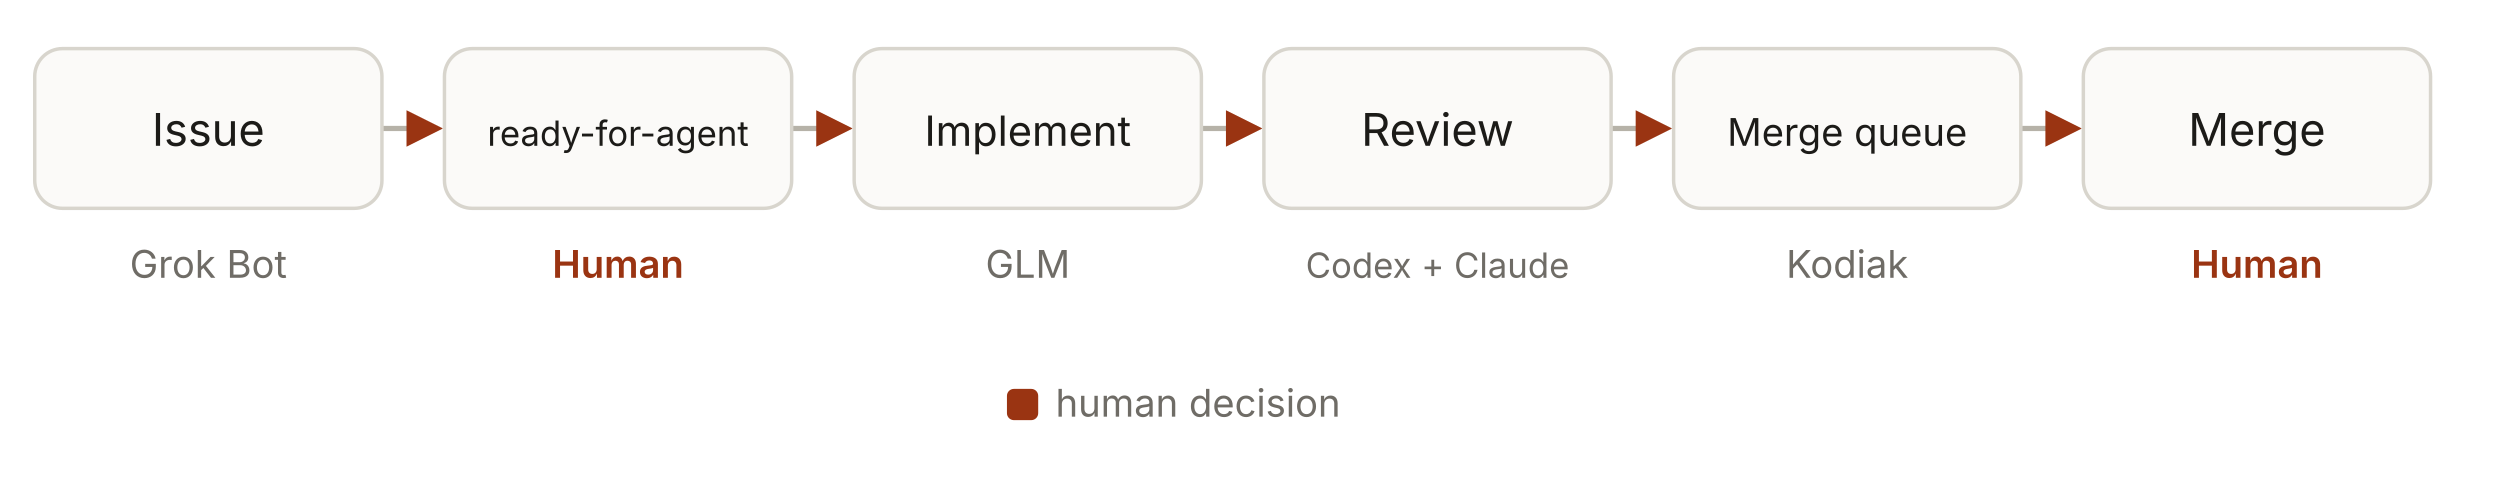
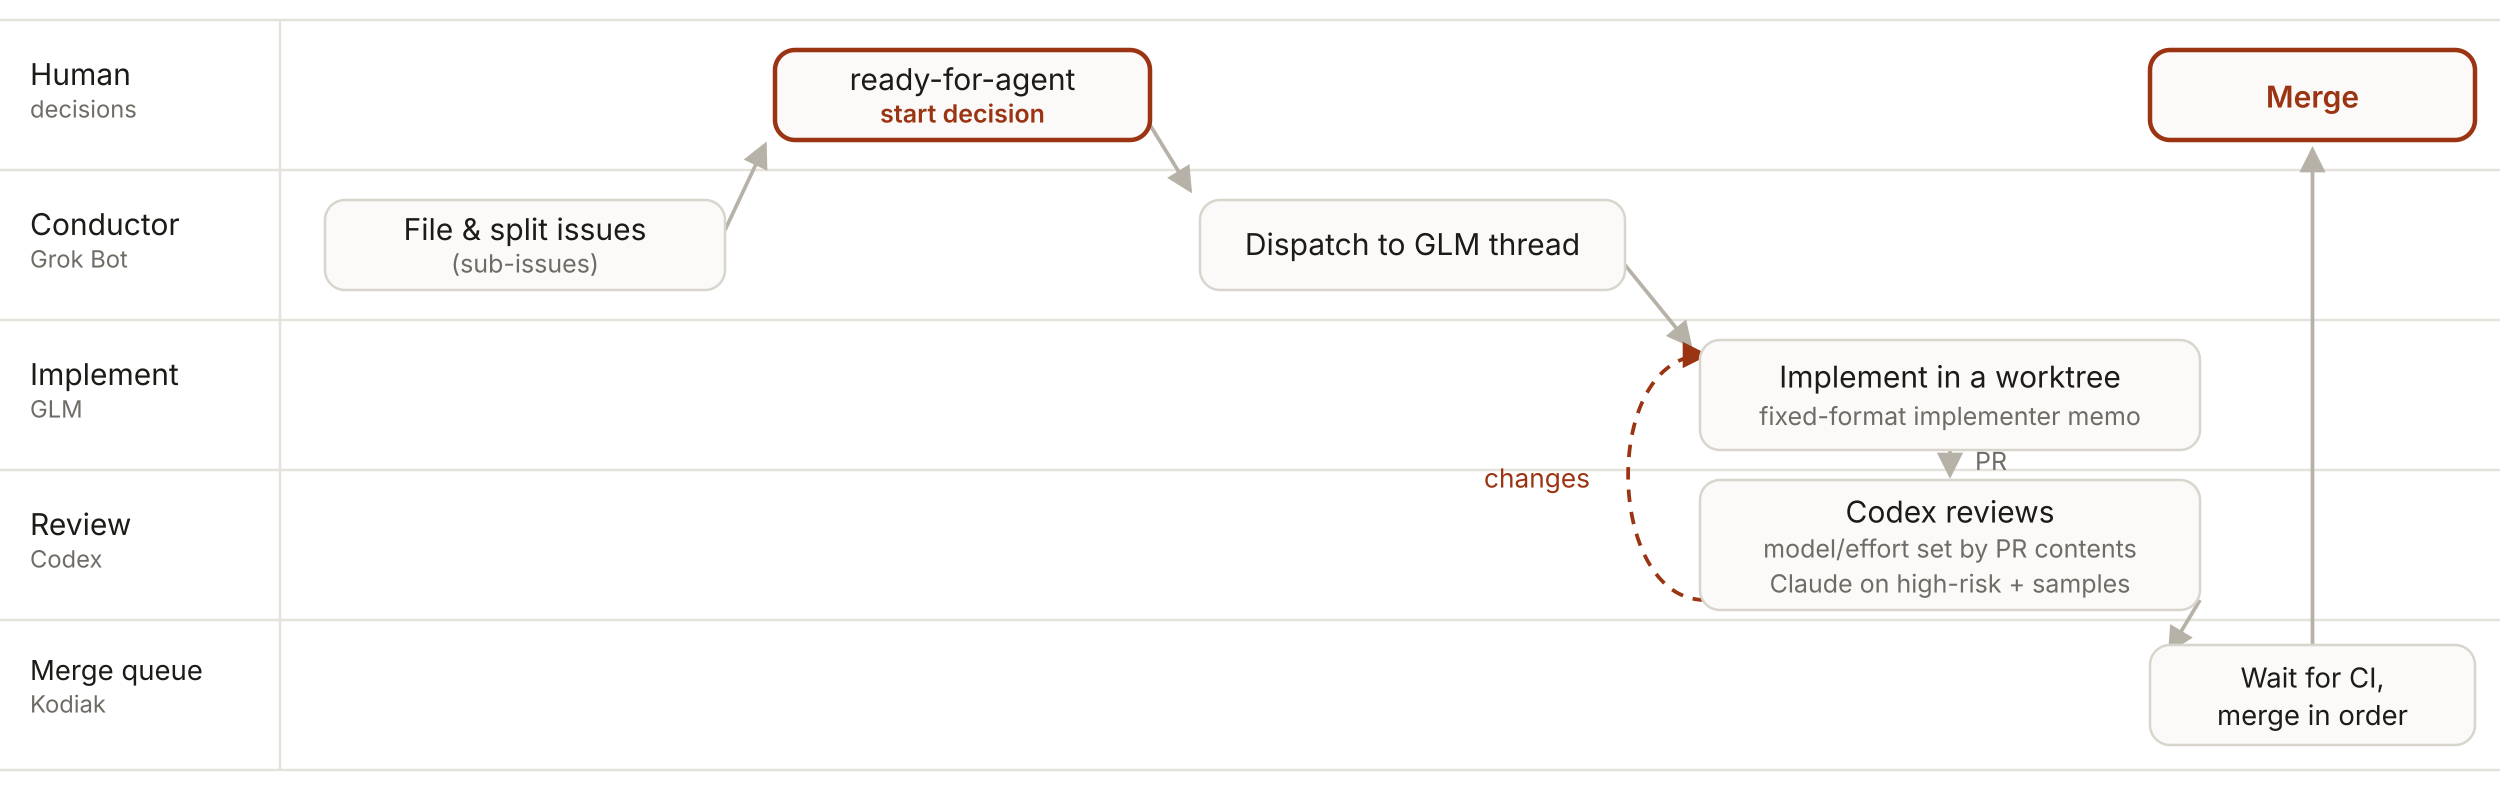
- <svg xmlns="http://www.w3.org/2000/svg" viewBox="0 0 720 140" role="img" aria-label="Task flow: Issue, ready-for-agent, Implement, Review, Merge queue, Merge. Owners: Grok Bot, Human, GLM, Codex and Claude, Kodiak, Human">
+ <svg xmlns="http://www.w3.org/2000/svg" viewBox="0 0 1000 320" role="img" aria-label="Task flow in owner lanes: Human, Conductor Grok Bot, Implementation GLM, Review Codex, Merge queue Kodiak">
  <style>
    text { font-family: ui-sans-serif, system-ui, -apple-system, "Segoe UI", "Hiragino Kaku Gothic ProN", "Noto Sans JP", "Yu Gothic", sans-serif; }
    .fg { fill: #1c1b18; }
    .muted { fill: #6f6c66; }
    .box { fill: #fbfaf8; stroke: #d8d5cd; }
+     .gate { fill: #fbfaf8; stroke: #9a3412; stroke-width: 1.8; }
    .edge { stroke: #b6b2a8; fill: none; }
+     .edgeDash { stroke: #9a3412; fill: none; stroke-dasharray: 5 4; }
+     .lane { stroke: #e5e2db; fill: none; }
    .accent { fill: #9a3412; }
    .ahead { fill: #9a3412; }
+     .arrowFill { fill: #b6b2a8; }
    @media (prefers-color-scheme: dark) {
      .fg { fill: #e9e7e2; }
      .muted { fill: #a09d95; }
      .box { fill: #1a1a18; stroke: #3a3935; }
+       .gate { fill: #1a1a18; stroke: #fb923c; }
      .edge { stroke: #5b5952; }
+       .edgeDash { stroke: #fb923c; }
+       .lane { stroke: #2a2926; }
      .accent, .ahead { fill: #fb923c; }
+       .arrowFill { fill: #5b5952; }
    }
  </style>
  <defs>
    <marker id="arr" viewBox="0 0 10 10" refX="8.5" refY="5" markerWidth="7" markerHeight="7" orient="auto">
+       <path d="M0,0 L10,5 L0,10 z" class="arrowFill" />
+     </marker>
+     <marker id="arrHot" viewBox="0 0 10 10" refX="8.5" refY="5" markerWidth="7" markerHeight="7" orient="auto">
      <path d="M0,0 L10,5 L0,10 z" class="ahead" />
    </marker>
  </defs>
-   <line x1="110" y1="37" x2="126" y2="37" class="edge" stroke-width="1.5" marker-end="url(#arr)" />
-   <line x1="228" y1="37" x2="244" y2="37" class="edge" stroke-width="1.5" marker-end="url(#arr)" />
-   <line x1="346" y1="37" x2="362" y2="37" class="edge" stroke-width="1.5" marker-end="url(#arr)" />
-   <line x1="464" y1="37" x2="480" y2="37" class="edge" stroke-width="1.5" marker-end="url(#arr)" />
-   <line x1="582" y1="37" x2="598" y2="37" class="edge" stroke-width="1.5" marker-end="url(#arr)" />
-   <rect x="10" y="14" width="100" height="46" rx="8" class="box" />
-   <rect x="128" y="14" width="100" height="46" rx="8" class="box" />
-   <rect x="246" y="14" width="100" height="46" rx="8" class="box" />
-   <rect x="364" y="14" width="100" height="46" rx="8" class="box" />
-   <rect x="482" y="14" width="100" height="46" rx="8" class="box" />
-   <rect x="600" y="14" width="100" height="46" rx="8" class="box" />
-   <text x="60" y="42" text-anchor="middle" font-size="13" class="fg">Issue</text>
-   <text x="178" y="42" text-anchor="middle" font-size="10" class="fg">ready-for-agent</text>
-   <text x="296" y="42" text-anchor="middle" font-size="12" class="fg">Implement</text>
-   <text x="414" y="42" text-anchor="middle" font-size="13" class="fg">Review</text>
-   <text x="532" y="42" text-anchor="middle" font-size="11" class="fg">Merge queue</text>
-   <text x="650" y="42" text-anchor="middle" font-size="13" class="fg">Merge</text>
-   <text x="60" y="80" text-anchor="middle" font-size="11" class="muted">Grok Bot</text>
-   <text x="178" y="80" text-anchor="middle" font-size="11" font-weight="600" class="accent">Human</text>
-   <text x="296" y="80" text-anchor="middle" font-size="11" class="muted">GLM</text>
-   <text x="414" y="80" text-anchor="middle" font-size="10" class="muted">Codex + Claude</text>
-   <text x="532" y="80" text-anchor="middle" font-size="11" class="muted">Kodiak</text>
-   <text x="650" y="80" text-anchor="middle" font-size="11" font-weight="600" class="accent">Human</text>
-   <rect x="290" y="112" width="9" height="9" rx="2" class="ahead" />
-   <text x="304" y="120" font-size="11" class="muted">human decision</text>
+   <line x1="0" y1="8" x2="1000" y2="8" class="lane" />
+   <line x1="0" y1="68" x2="1000" y2="68" class="lane" />
+   <line x1="0" y1="128" x2="1000" y2="128" class="lane" />
+   <line x1="0" y1="188" x2="1000" y2="188" class="lane" />
+   <line x1="0" y1="248" x2="1000" y2="248" class="lane" />
+   <line x1="0" y1="308" x2="1000" y2="308" class="lane" />
+   <line x1="112" y1="8" x2="112" y2="308" class="lane" />
+   <text x="12" y="34" font-size="12" class="fg">Human</text>
+   <text x="12" y="47" font-size="9.5" class="muted">decisions</text>
+   <text x="12" y="94" font-size="12" class="fg">Conductor</text>
+   <text x="12" y="107" font-size="9.5" class="muted">Grok Bot</text>
+   <text x="12" y="154" font-size="12" class="fg">Implement</text>
+   <text x="12" y="167" font-size="9.5" class="muted">GLM</text>
+   <text x="12" y="214" font-size="12" class="fg">Review</text>
+   <text x="12" y="227" font-size="9.5" class="muted">Codex</text>
+   <text x="12" y="272" font-size="11" class="fg">Merge queue</text>
+   <text x="12" y="285" font-size="9.5" class="muted">Kodiak</text>
+   <line x1="290" y1="92" x2="306" y2="58" class="edge" stroke-width="1.5" marker-end="url(#arr)" />
+   <line x1="460" y1="50" x2="476" y2="76" class="edge" stroke-width="1.5" marker-end="url(#arr)" />
+   <line x1="650" y1="106" x2="676" y2="138" class="edge" stroke-width="1.5" marker-end="url(#arr)" />
+   <line x1="780" y1="180" x2="780" y2="190" class="edge" stroke-width="1.5" marker-end="url(#arr)" />
+   <path d="M 682 240 C 642 240 640 142 682 142" class="edgeDash" stroke-width="1.5" marker-end="url(#arrHot)" />
+   <line x1="880" y1="240" x2="868" y2="260" class="edge" stroke-width="1.5" marker-end="url(#arr)" />
+   <line x1="925" y1="258" x2="925" y2="60" class="edge" stroke-width="1.5" marker-end="url(#arr)" />
+   <text x="790" y="188" font-size="10" class="muted">PR</text>
+   <text x="636" y="195" text-anchor="end" font-size="10.5" class="accent">changes</text>
+   <rect x="130" y="80" width="160" height="36" rx="8" class="box" />
+   <text x="210" y="96" text-anchor="middle" font-size="12" class="fg">File &amp; split issues</text>
+   <text x="210" y="109" text-anchor="middle" font-size="10" class="muted">(sub-issues)</text>
+   <rect x="310" y="20" width="150" height="36" rx="8" class="gate" />
+   <text x="385" y="36" text-anchor="middle" font-size="12" class="fg">ready-for-agent</text>
+   <text x="385" y="49" text-anchor="middle" font-size="10" font-weight="600" class="accent">start decision</text>
+   <rect x="480" y="80" width="170" height="36" rx="8" class="box" />
+   <text x="565" y="102" text-anchor="middle" font-size="12" class="fg">Dispatch to GLM thread</text>
+   <rect x="680" y="136" width="200" height="44" rx="8" class="box" />
+   <text x="780" y="155" text-anchor="middle" font-size="12" class="fg">Implement in a worktree</text>
+   <text x="780" y="170" text-anchor="middle" font-size="10" class="muted">fixed-format implementer memo</text>
+   <rect x="680" y="192" width="200" height="52" rx="8" class="box" />
+   <text x="780" y="209" text-anchor="middle" font-size="12" class="fg">Codex reviews</text>
+   <text x="780" y="223" text-anchor="middle" font-size="10" class="muted">model/effort set by PR contents</text>
+   <text x="780" y="237" text-anchor="middle" font-size="10" class="muted">Claude on high-risk + samples</text>
+   <rect x="860" y="258" width="130" height="40" rx="8" class="box" />
+   <text x="925" y="275" text-anchor="middle" font-size="11" class="fg">Wait for CI,</text>
+   <text x="925" y="290" text-anchor="middle" font-size="11" class="fg">merge in order</text>
+   <rect x="860" y="20" width="130" height="36" rx="8" class="gate" />
+   <text x="925" y="43" text-anchor="middle" font-size="12" font-weight="600" class="accent">Merge</text>
</svg>
